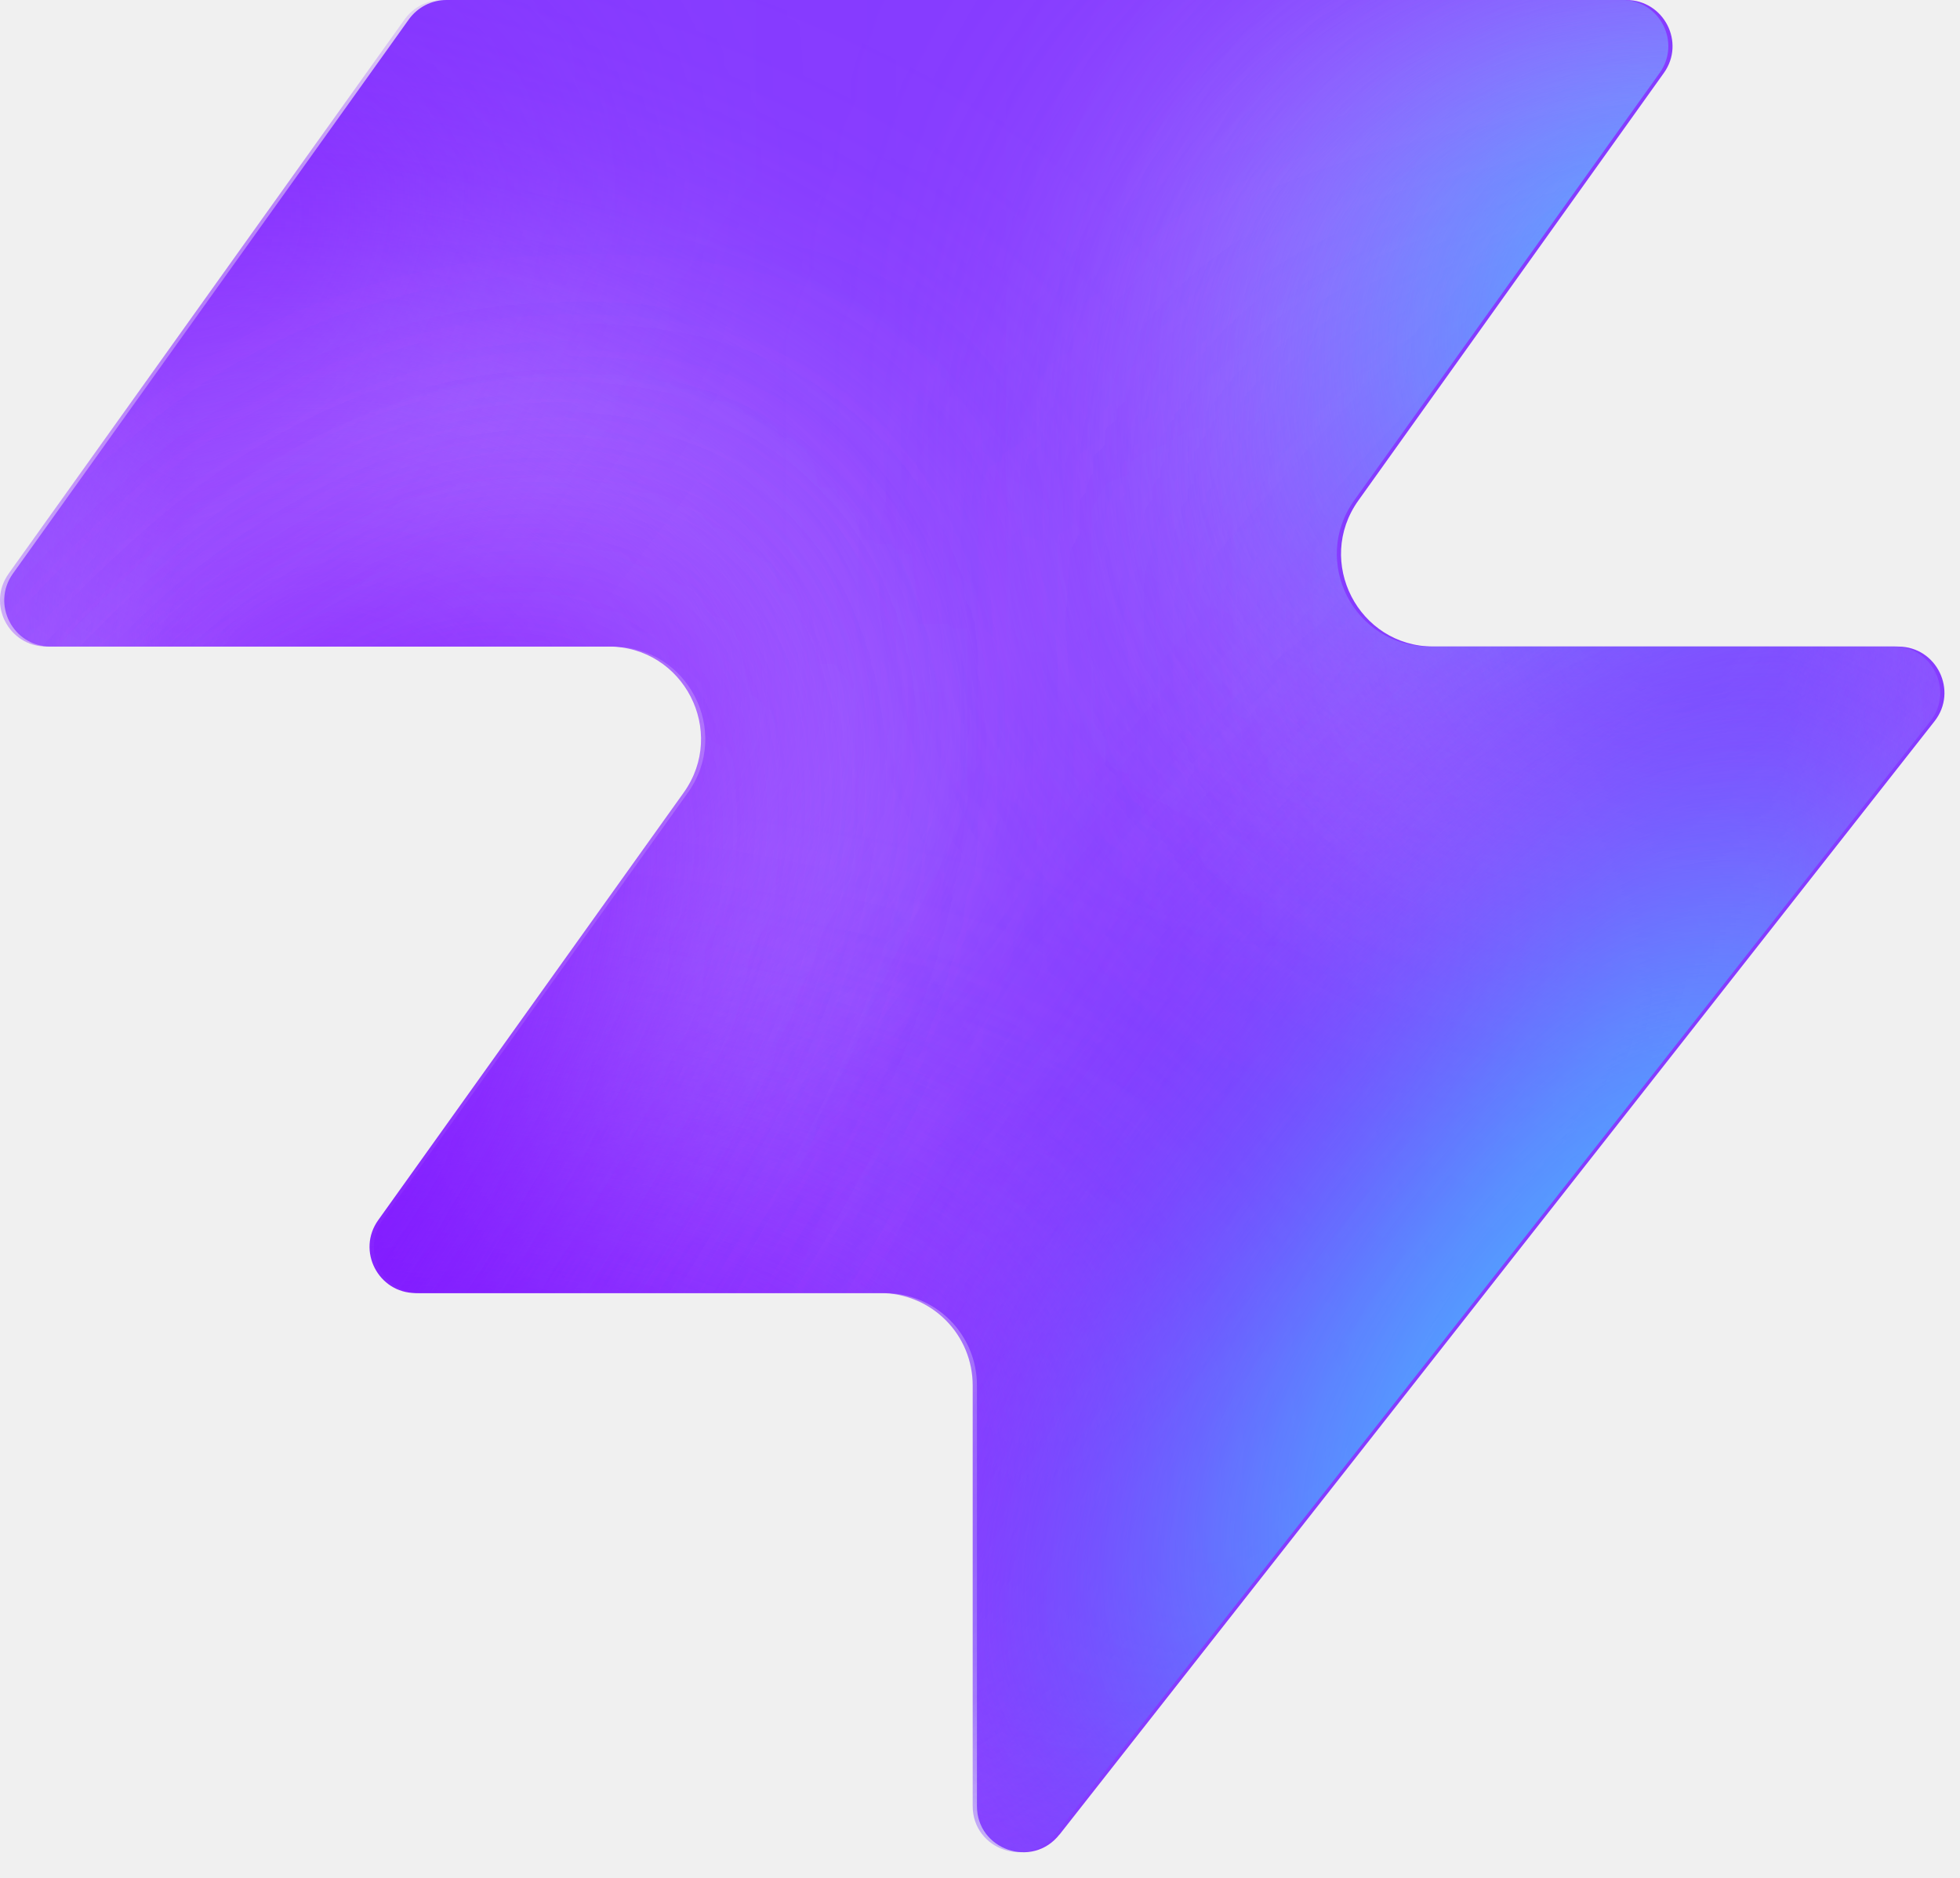
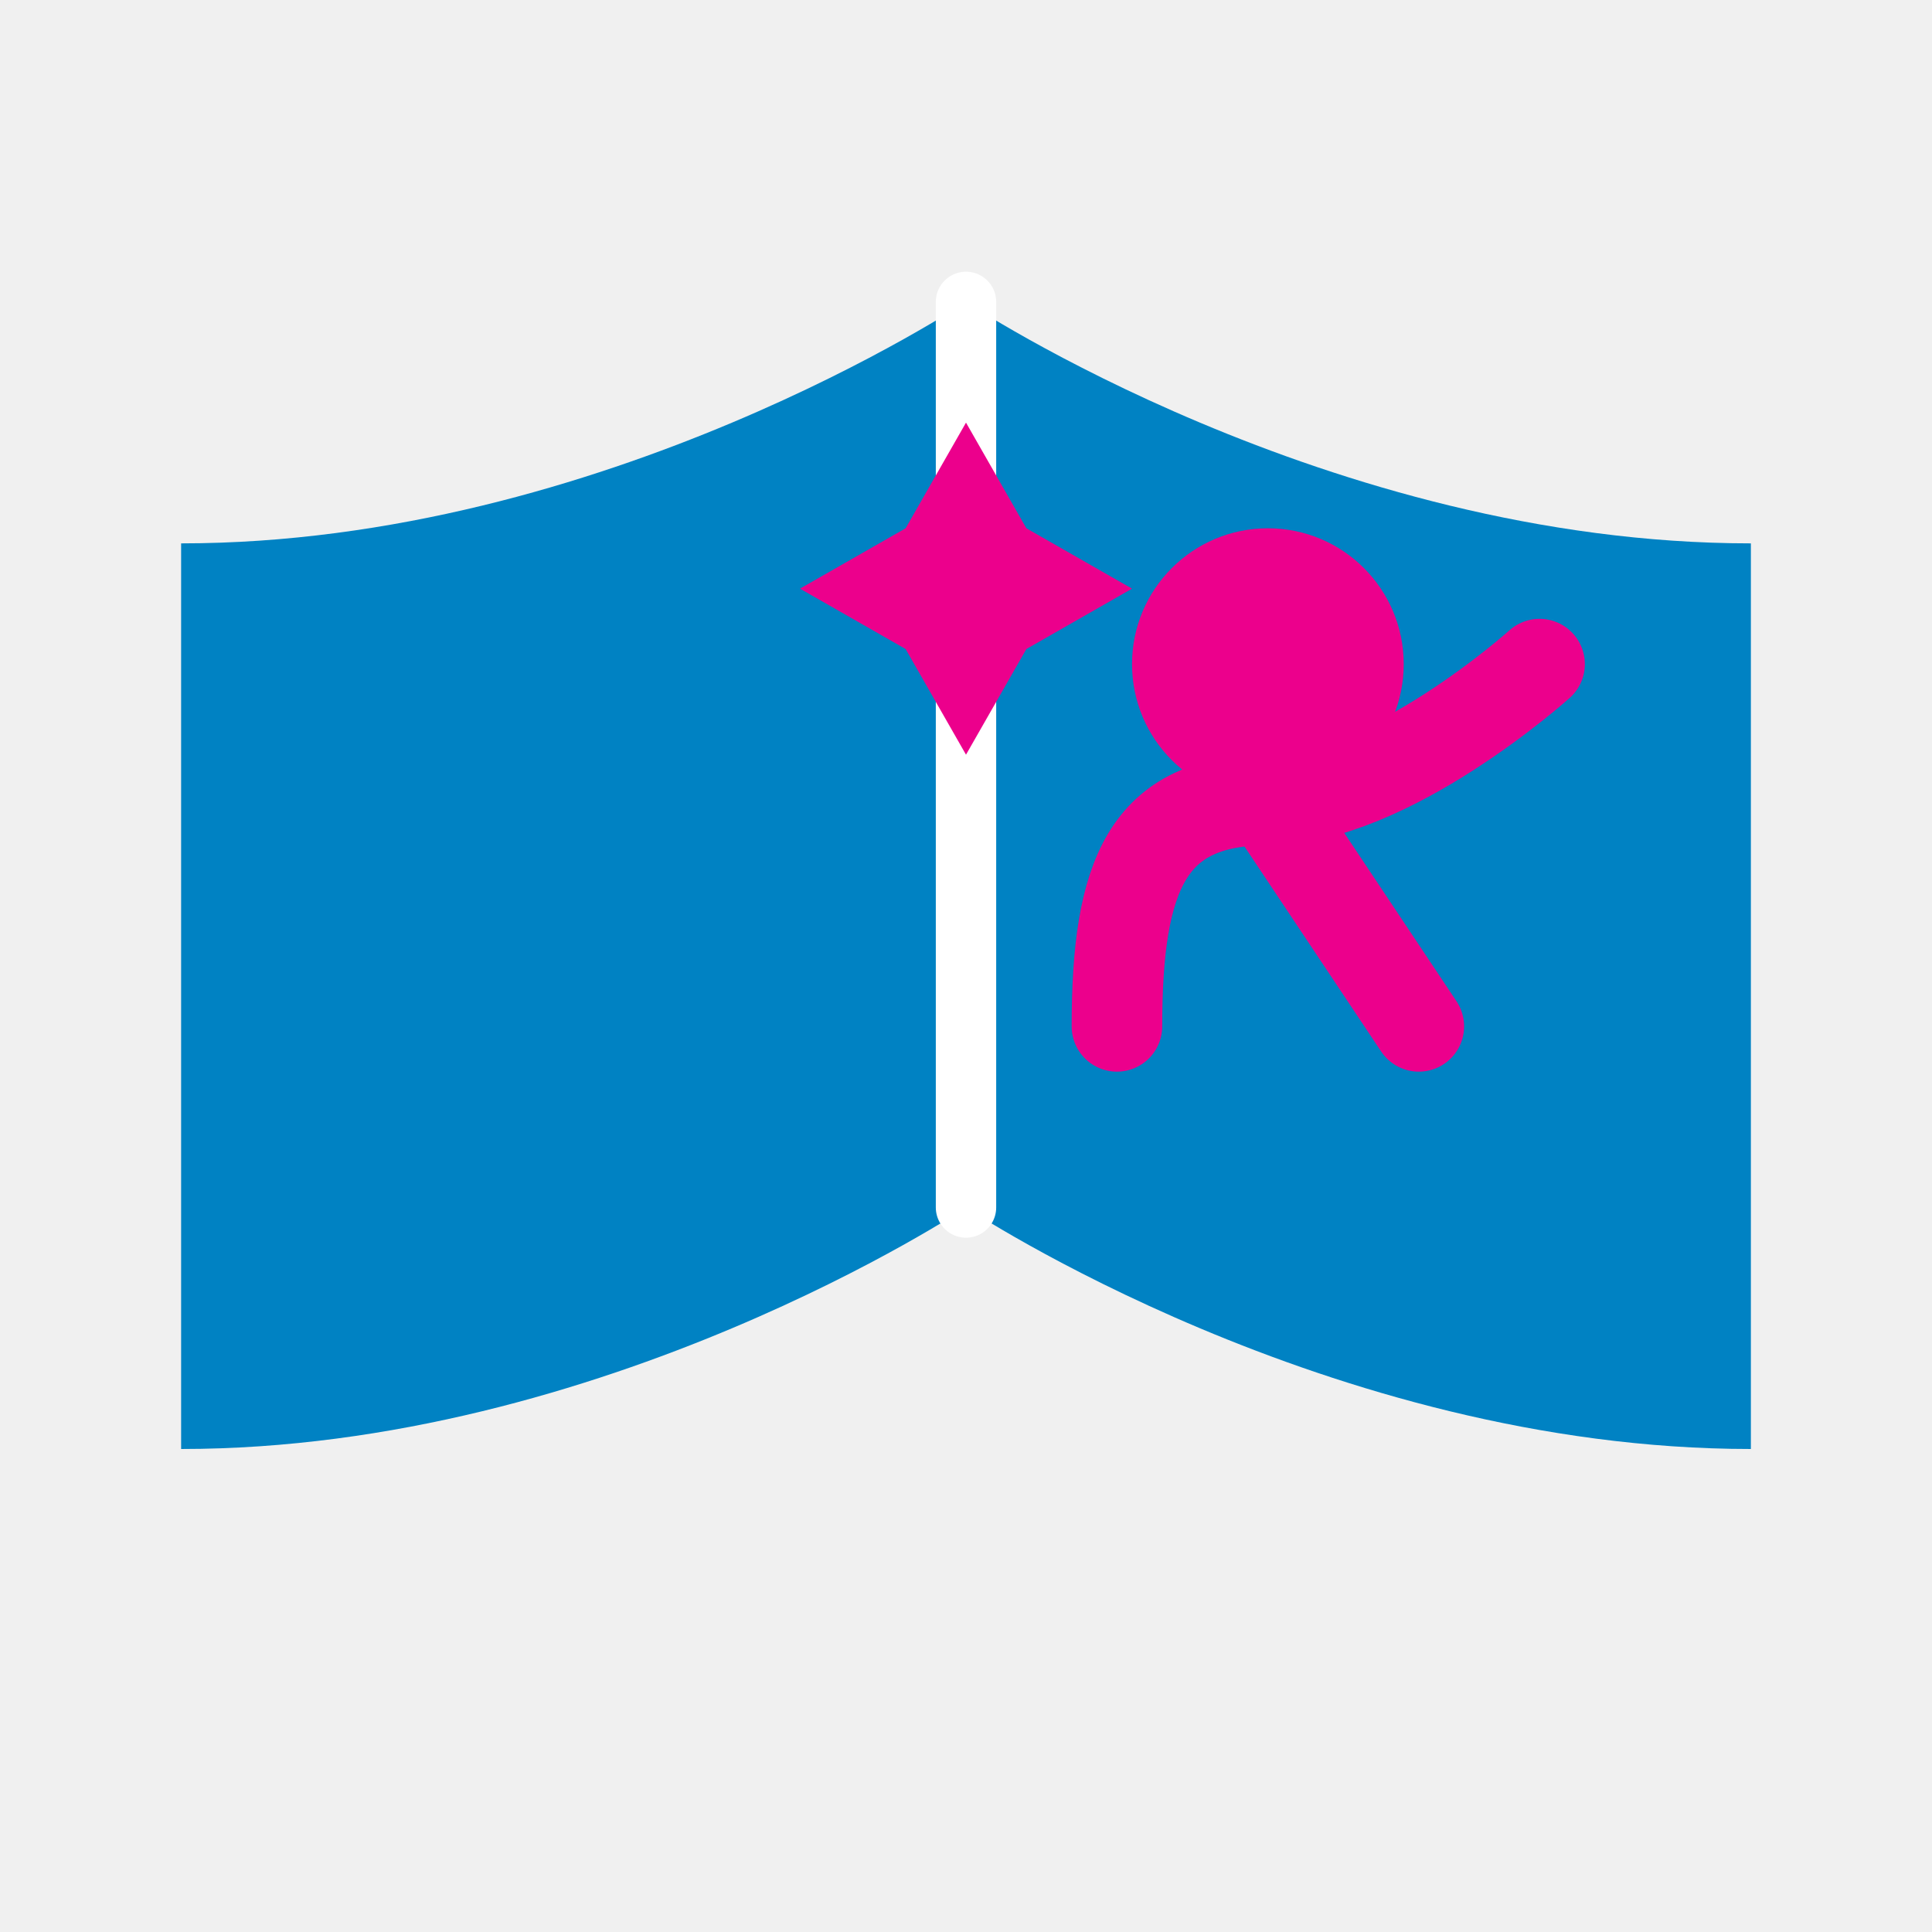
- <svg xmlns="http://www.w3.org/2000/svg" width="48" height="46" fill="none" viewBox="0 0 48 46">
-   <path fill="#863bff" d="M25.946 44.938c-.664.845-2.021.375-2.021-.698V33.937a2.26 2.26 0 0 0-2.262-2.262H10.287c-.92 0-1.456-1.04-.92-1.788l7.48-10.471c1.07-1.497 0-3.578-1.842-3.578H1.237c-.92 0-1.456-1.04-.92-1.788L10.013.474c.214-.297.556-.474.92-.474h28.894c.92 0 1.456 1.04.92 1.788l-7.48 10.471c-1.07 1.498 0 3.579 1.842 3.579h11.377c.943 0 1.473 1.088.89 1.83L25.947 44.94z" style="fill:#863bff;fill:color(display-p3 .525 .23 1);fill-opacity:1" />
-   <mask id="a" width="48" height="46" x="0" y="0" maskUnits="userSpaceOnUse" style="mask-type:alpha">
-     <path fill="#000" d="M25.842 44.938c-.664.844-2.021.375-2.021-.698V33.937a2.26 2.26 0 0 0-2.262-2.262H10.183c-.92 0-1.456-1.04-.92-1.788l7.48-10.471c1.07-1.498 0-3.579-1.842-3.579H1.133c-.92 0-1.456-1.04-.92-1.787L9.91.473c.214-.297.556-.474.92-.474h28.894c.92 0 1.456 1.04.92 1.788l-7.48 10.471c-1.07 1.498 0 3.578 1.842 3.578h11.377c.943 0 1.473 1.088.89 1.832L25.843 44.94z" style="fill:#000;fill-opacity:1" />
-   </mask>
-   <g mask="url(#a)">
-     <g filter="url(#b)">
-       <ellipse cx="5.508" cy="14.704" fill="#ede6ff" rx="5.508" ry="14.704" style="fill:#ede6ff;fill:color(display-p3 .927 .903 1);fill-opacity:1" transform="matrix(.00324 1 1 -.00324 -4.47 31.516)" />
-     </g>
-     <g filter="url(#c)">
-       <ellipse cx="10.399" cy="29.851" fill="#ede6ff" rx="10.399" ry="29.851" style="fill:#ede6ff;fill:color(display-p3 .927 .903 1);fill-opacity:1" transform="matrix(.00324 1 1 -.00324 -39.328 7.883)" />
-     </g>
-     <g filter="url(#d)">
-       <ellipse cx="5.508" cy="30.487" fill="#7e14ff" rx="5.508" ry="30.487" style="fill:#7e14ff;fill:color(display-p3 .492 .077 1);fill-opacity:1" transform="rotate(89.814 -25.913 -14.639)scale(1 -1)" />
-     </g>
-     <g filter="url(#e)">
-       <ellipse cx="5.508" cy="30.599" fill="#7e14ff" rx="5.508" ry="30.599" style="fill:#7e14ff;fill:color(display-p3 .492 .077 1);fill-opacity:1" transform="rotate(89.814 -32.644 -3.334)scale(1 -1)" />
-     </g>
-     <g filter="url(#f)">
-       <ellipse cx="5.508" cy="30.599" fill="#7e14ff" rx="5.508" ry="30.599" style="fill:#7e14ff;fill:color(display-p3 .492 .077 1);fill-opacity:1" transform="matrix(.00324 1 1 -.00324 -34.34 30.47)" />
-     </g>
-     <g filter="url(#g)">
-       <ellipse cx="14.072" cy="22.078" fill="#ede6ff" rx="14.072" ry="22.078" style="fill:#ede6ff;fill:color(display-p3 .927 .903 1);fill-opacity:1" transform="rotate(93.35 24.506 48.493)scale(-1 1)" />
-     </g>
-     <g filter="url(#h)">
-       <ellipse cx="3.47" cy="21.501" fill="#7e14ff" rx="3.47" ry="21.501" style="fill:#7e14ff;fill:color(display-p3 .492 .077 1);fill-opacity:1" transform="rotate(89.009 28.708 47.59)scale(-1 1)" />
-     </g>
-     <g filter="url(#i)">
-       <ellipse cx="3.47" cy="21.501" fill="#7e14ff" rx="3.47" ry="21.501" style="fill:#7e14ff;fill:color(display-p3 .492 .077 1);fill-opacity:1" transform="rotate(89.009 28.708 47.59)scale(-1 1)" />
-     </g>
-     <g filter="url(#j)">
-       <ellipse cx=".387" cy="8.972" fill="#7e14ff" rx="4.407" ry="29.108" style="fill:#7e14ff;fill:color(display-p3 .492 .077 1);fill-opacity:1" transform="rotate(39.51 .387 8.972)" />
-     </g>
-     <g filter="url(#k)">
-       <ellipse cx="47.523" cy="-6.092" fill="#7e14ff" rx="4.407" ry="29.108" style="fill:#7e14ff;fill:color(display-p3 .492 .077 1);fill-opacity:1" transform="rotate(37.892 47.523 -6.092)" />
-     </g>
-     <g filter="url(#l)">
-       <ellipse cx="41.412" cy="6.333" fill="#47bfff" rx="5.971" ry="9.665" style="fill:#47bfff;fill:color(display-p3 .28 .748 1);fill-opacity:1" transform="rotate(37.892 41.412 6.333)" />
-     </g>
-     <g filter="url(#m)">
-       <ellipse cx="-1.879" cy="38.332" fill="#7e14ff" rx="4.407" ry="29.108" style="fill:#7e14ff;fill:color(display-p3 .492 .077 1);fill-opacity:1" transform="rotate(37.892 -1.88 38.332)" />
-     </g>
-     <g filter="url(#n)">
-       <ellipse cx="-1.879" cy="38.332" fill="#7e14ff" rx="4.407" ry="29.108" style="fill:#7e14ff;fill:color(display-p3 .492 .077 1);fill-opacity:1" transform="rotate(37.892 -1.88 38.332)" />
-     </g>
-     <g filter="url(#o)">
-       <ellipse cx="35.651" cy="29.907" fill="#7e14ff" rx="4.407" ry="29.108" style="fill:#7e14ff;fill:color(display-p3 .492 .077 1);fill-opacity:1" transform="rotate(37.892 35.651 29.907)" />
-     </g>
-     <g filter="url(#p)">
-       <ellipse cx="38.418" cy="32.4" fill="#47bfff" rx="5.971" ry="15.297" style="fill:#47bfff;fill:color(display-p3 .28 .748 1);fill-opacity:1" transform="rotate(37.892 38.418 32.4)" />
-     </g>
-   </g>
-   <defs>
-     <filter id="b" width="60.045" height="41.654" x="-19.77" y="16.149" color-interpolation-filters="sRGB" filterUnits="userSpaceOnUse">
-       <feFlood flood-opacity="0" result="BackgroundImageFix" />
-       <feBlend in="SourceGraphic" in2="BackgroundImageFix" result="shape" />
-       <feGaussianBlur result="effect1_foregroundBlur_2002_17158" stdDeviation="7.659" />
-     </filter>
-     <filter id="c" width="90.34" height="51.437" x="-54.613" y="-7.533" color-interpolation-filters="sRGB" filterUnits="userSpaceOnUse">
-       <feFlood flood-opacity="0" result="BackgroundImageFix" />
-       <feBlend in="SourceGraphic" in2="BackgroundImageFix" result="shape" />
-       <feGaussianBlur result="effect1_foregroundBlur_2002_17158" stdDeviation="7.659" />
-     </filter>
-     <filter id="d" width="79.355" height="29.4" x="-49.64" y="2.03" color-interpolation-filters="sRGB" filterUnits="userSpaceOnUse">
-       <feFlood flood-opacity="0" result="BackgroundImageFix" />
-       <feBlend in="SourceGraphic" in2="BackgroundImageFix" result="shape" />
-       <feGaussianBlur result="effect1_foregroundBlur_2002_17158" stdDeviation="4.596" />
-     </filter>
-     <filter id="e" width="79.579" height="29.4" x="-45.045" y="20.029" color-interpolation-filters="sRGB" filterUnits="userSpaceOnUse">
-       <feFlood flood-opacity="0" result="BackgroundImageFix" />
-       <feBlend in="SourceGraphic" in2="BackgroundImageFix" result="shape" />
-       <feGaussianBlur result="effect1_foregroundBlur_2002_17158" stdDeviation="4.596" />
-     </filter>
-     <filter id="f" width="79.579" height="29.4" x="-43.513" y="21.178" color-interpolation-filters="sRGB" filterUnits="userSpaceOnUse">
-       <feFlood flood-opacity="0" result="BackgroundImageFix" />
-       <feBlend in="SourceGraphic" in2="BackgroundImageFix" result="shape" />
-       <feGaussianBlur result="effect1_foregroundBlur_2002_17158" stdDeviation="4.596" />
-     </filter>
-     <filter id="g" width="74.749" height="58.852" x="15.756" y="-17.901" color-interpolation-filters="sRGB" filterUnits="userSpaceOnUse">
-       <feFlood flood-opacity="0" result="BackgroundImageFix" />
-       <feBlend in="SourceGraphic" in2="BackgroundImageFix" result="shape" />
-       <feGaussianBlur result="effect1_foregroundBlur_2002_17158" stdDeviation="7.659" />
-     </filter>
-     <filter id="h" width="61.377" height="25.362" x="23.548" y="2.284" color-interpolation-filters="sRGB" filterUnits="userSpaceOnUse">
-       <feFlood flood-opacity="0" result="BackgroundImageFix" />
-       <feBlend in="SourceGraphic" in2="BackgroundImageFix" result="shape" />
-       <feGaussianBlur result="effect1_foregroundBlur_2002_17158" stdDeviation="4.596" />
-     </filter>
-     <filter id="i" width="61.377" height="25.362" x="23.548" y="2.284" color-interpolation-filters="sRGB" filterUnits="userSpaceOnUse">
-       <feFlood flood-opacity="0" result="BackgroundImageFix" />
-       <feBlend in="SourceGraphic" in2="BackgroundImageFix" result="shape" />
-       <feGaussianBlur result="effect1_foregroundBlur_2002_17158" stdDeviation="4.596" />
-     </filter>
-     <filter id="j" width="56.045" height="63.649" x="-27.636" y="-22.853" color-interpolation-filters="sRGB" filterUnits="userSpaceOnUse">
-       <feFlood flood-opacity="0" result="BackgroundImageFix" />
-       <feBlend in="SourceGraphic" in2="BackgroundImageFix" result="shape" />
-       <feGaussianBlur result="effect1_foregroundBlur_2002_17158" stdDeviation="4.596" />
-     </filter>
-     <filter id="k" width="54.814" height="64.646" x="20.116" y="-38.415" color-interpolation-filters="sRGB" filterUnits="userSpaceOnUse">
-       <feFlood flood-opacity="0" result="BackgroundImageFix" />
-       <feBlend in="SourceGraphic" in2="BackgroundImageFix" result="shape" />
-       <feGaussianBlur result="effect1_foregroundBlur_2002_17158" stdDeviation="4.596" />
-     </filter>
-     <filter id="l" width="33.541" height="35.313" x="24.641" y="-11.323" color-interpolation-filters="sRGB" filterUnits="userSpaceOnUse">
-       <feFlood flood-opacity="0" result="BackgroundImageFix" />
-       <feBlend in="SourceGraphic" in2="BackgroundImageFix" result="shape" />
-       <feGaussianBlur result="effect1_foregroundBlur_2002_17158" stdDeviation="4.596" />
-     </filter>
-     <filter id="m" width="54.814" height="64.646" x="-29.286" y="6.009" color-interpolation-filters="sRGB" filterUnits="userSpaceOnUse">
-       <feFlood flood-opacity="0" result="BackgroundImageFix" />
-       <feBlend in="SourceGraphic" in2="BackgroundImageFix" result="shape" />
-       <feGaussianBlur result="effect1_foregroundBlur_2002_17158" stdDeviation="4.596" />
-     </filter>
-     <filter id="n" width="54.814" height="64.646" x="-29.286" y="6.009" color-interpolation-filters="sRGB" filterUnits="userSpaceOnUse">
-       <feFlood flood-opacity="0" result="BackgroundImageFix" />
-       <feBlend in="SourceGraphic" in2="BackgroundImageFix" result="shape" />
-       <feGaussianBlur result="effect1_foregroundBlur_2002_17158" stdDeviation="4.596" />
-     </filter>
-     <filter id="o" width="54.814" height="64.646" x="8.244" y="-2.416" color-interpolation-filters="sRGB" filterUnits="userSpaceOnUse">
-       <feFlood flood-opacity="0" result="BackgroundImageFix" />
-       <feBlend in="SourceGraphic" in2="BackgroundImageFix" result="shape" />
-       <feGaussianBlur result="effect1_foregroundBlur_2002_17158" stdDeviation="4.596" />
-     </filter>
-     <filter id="p" width="39.409" height="43.623" x="18.713" y="10.588" color-interpolation-filters="sRGB" filterUnits="userSpaceOnUse">
-       <feFlood flood-opacity="0" result="BackgroundImageFix" />
-       <feBlend in="SourceGraphic" in2="BackgroundImageFix" result="shape" />
-       <feGaussianBlur result="effect1_foregroundBlur_2002_17158" stdDeviation="4.596" />
-     </filter>
-   </defs>
+ <svg xmlns="http://www.w3.org/2000/svg" viewBox="0 0 64 64" width="64" height="64" fill="none">
+   <path d="M6 48C20 48 32 40 32 40C32 40 44 48 58 48V18C44 18 32 10 32 10C32 10 20 18 6 18V48Z" fill="#0082c3" />
+   <path d="M32 10V40" stroke="#ffffff" stroke-width="2" stroke-linecap="round" />
+   <circle cx="22" cy="22" r="4.5" fill="#0082c3" />
+   <path d="M22 26.5C18 26.5 13 22 13 22M22 26.5C26 26.5 27 29 27 34M22 26.5L17 34" stroke="#0082c3" stroke-width="3" stroke-linecap="round" stroke-linejoin="round" />
+   <circle cx="42" cy="22" r="4.5" fill="#ec008c" />
+   <path d="M42 26.5C46 26.5 51 22 51 22M42 26.5C38 26.5 37 29 37 34M42 26.5L47 34" stroke="#ec008c" stroke-width="3" stroke-linecap="round" stroke-linejoin="round" />
+   <path d="M32 14L34 17.5L37.5 19.5L34 21.5L32 25L30 21.5L26.5 19.5L30 17.5L32 14Z" fill="#ec008c" />
</svg>
